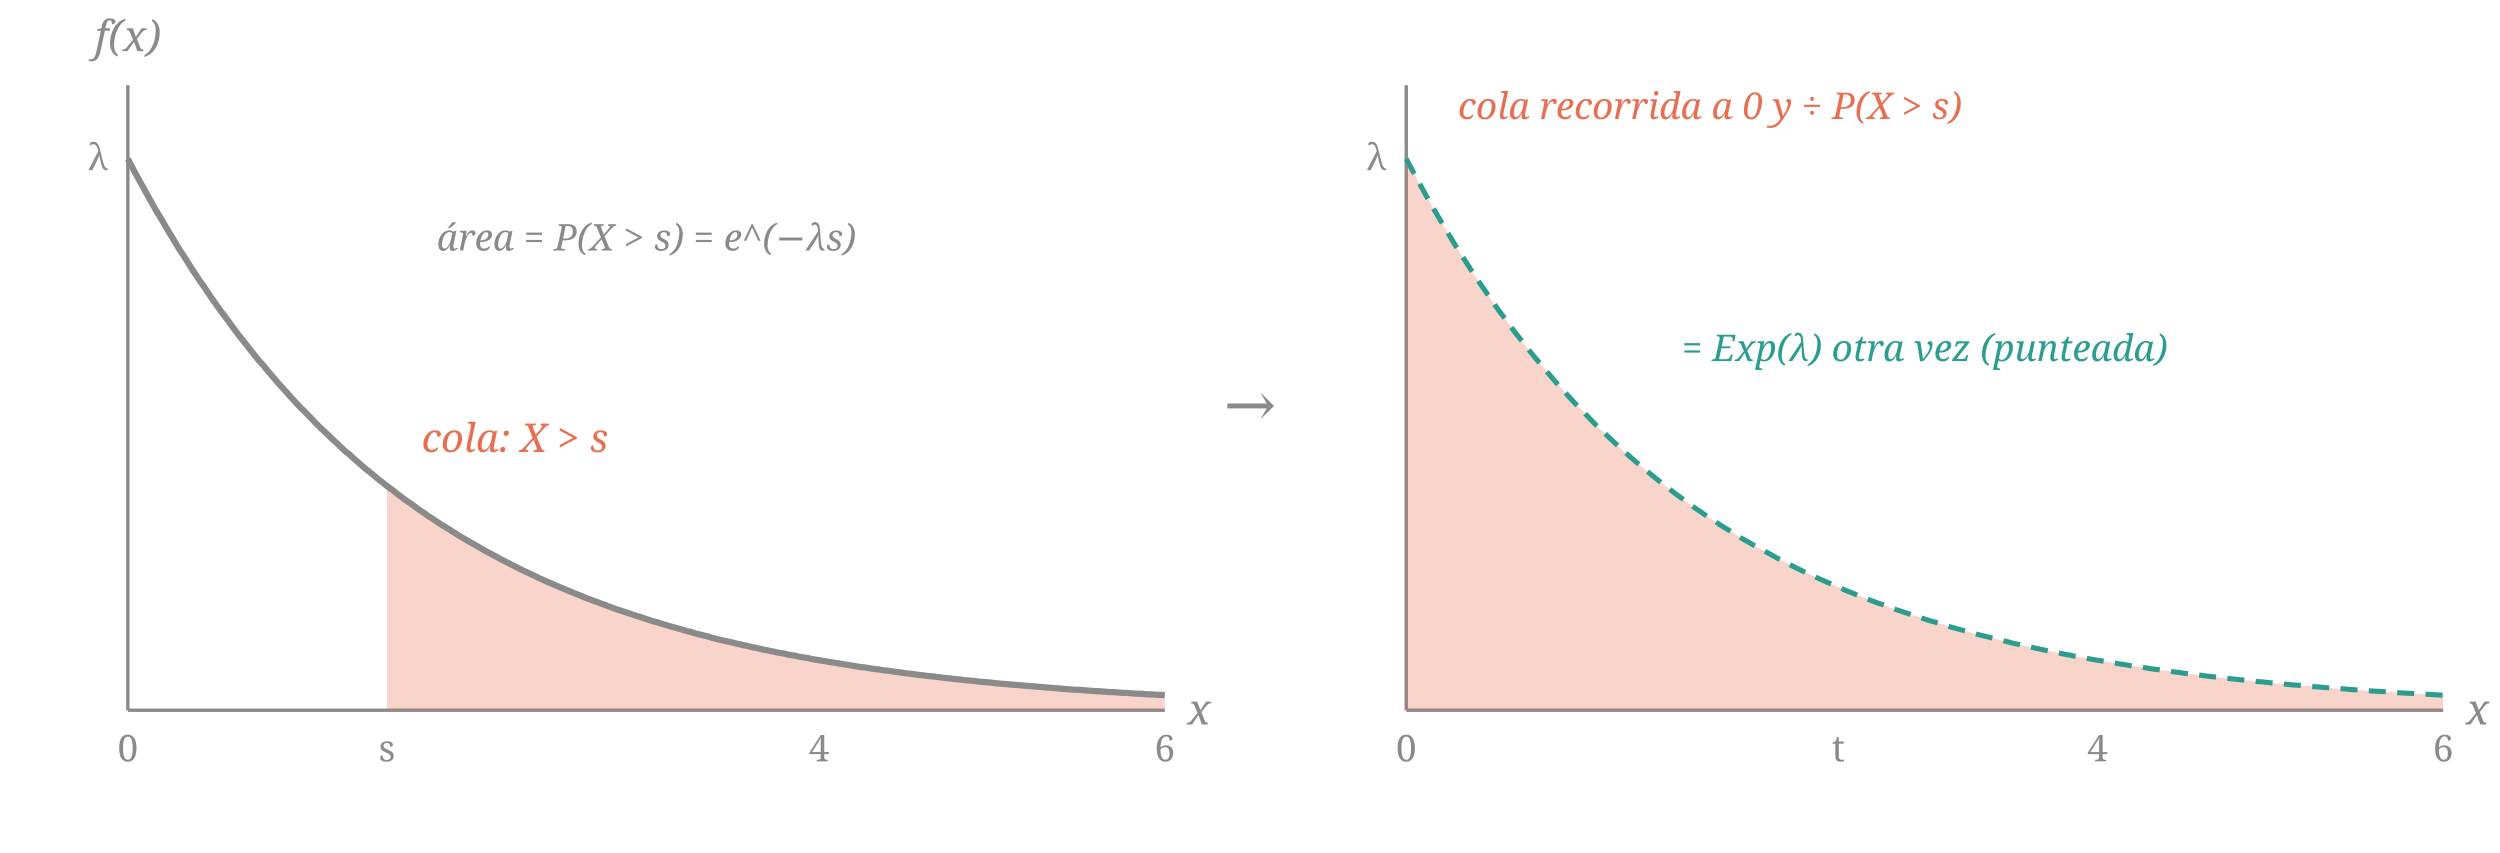
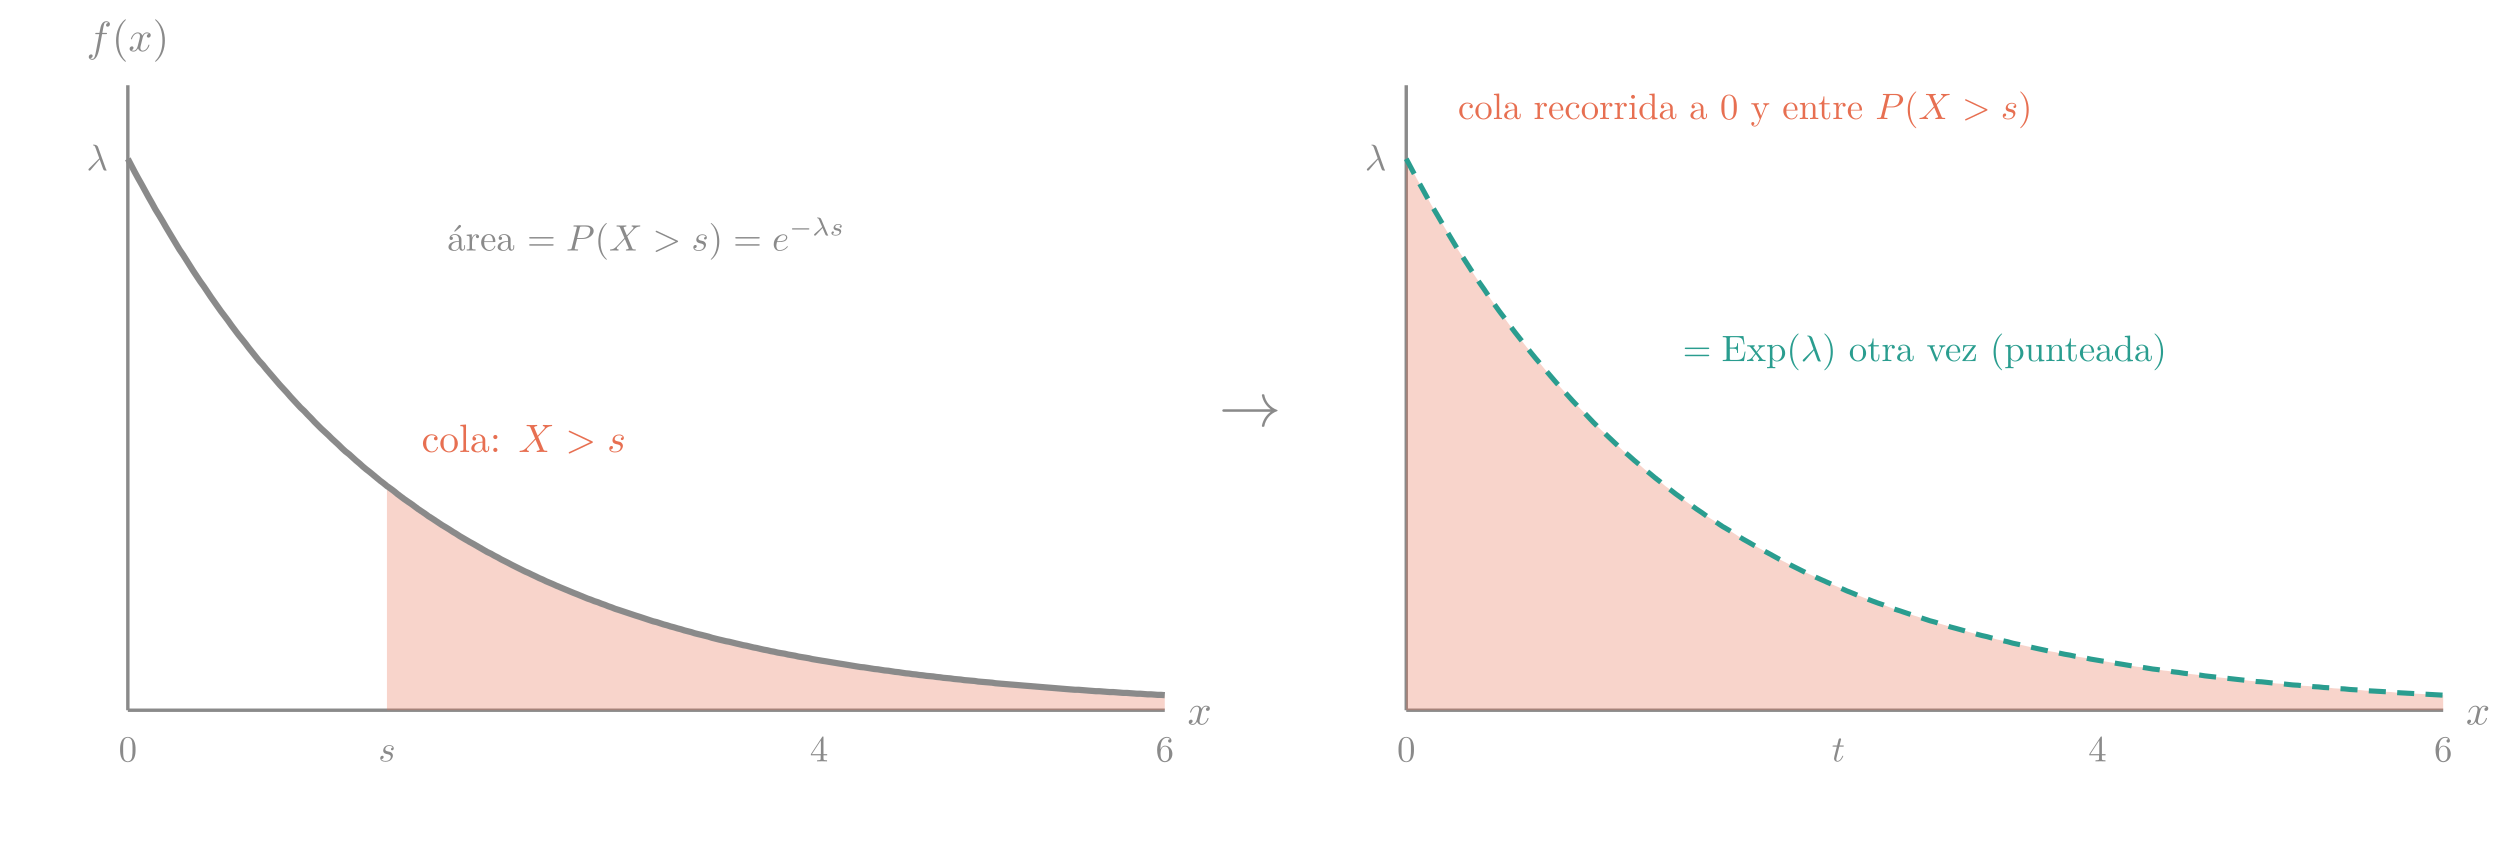
<svg xmlns="http://www.w3.org/2000/svg" viewBox="0 0 880 300" width="100%" style="max-width:880px;font-family:serif">
  <g>
    <line x1="45.0" y1="250.0" x2="410.0" y2="250.0" style="stroke:#8a8a8a;stroke-width:1.2" />
    <line x1="45.0" y1="250.0" x2="45.0" y2="30.0" style="stroke:#8a8a8a;stroke-width:1.2" />
    <line x1="45.0" y1="250.0" x2="45.0" y2="250.0" style="stroke:#8a8a8a;stroke-width:1" />
-     <text x="45.0" y="268.0" text-anchor="middle" font-size="13" style="fill:#8a8a8a">0</text>
+     <g transform="translate(45.0,268.0) scale(1.300) translate(69.51,65.73)" style="fill:#8a8a8a">
+       <defs>
+         <path id="q0" d="M4.583-3.188C4.583-3.985 4.533-4.782 4.184-5.519C3.726-6.476 2.909-6.635 2.491-6.635C1.893-6.635 1.166-6.376 .757-5.45C.438-4.762 .389-3.985 .389-3.188C.389-2.441 .428-1.544 .837-.787C1.265 .02 1.993 .219 2.481 .219C3.019 .219 3.776 .01 4.214-.936C4.533-1.624 4.583-2.401 4.583-3.188ZM3.756-3.308C3.756-2.56 3.756-1.883 3.646-1.245C3.497-.299 2.929 0 2.481 0C2.092 0 1.504-.249 1.325-1.205C1.215-1.803 1.215-2.72 1.215-3.308C1.215-3.945 1.215-4.603 1.295-5.141C1.484-6.326 2.232-6.416 2.481-6.416C2.809-6.416 3.467-6.237 3.656-5.25C3.756-4.692 3.756-3.935 3.756-3.308Z" />
+       </defs>
+       <use x="-72" y="-65.726" href="#q0" />
+     </g>
    <line x1="136.2" y1="250.0" x2="136.2" y2="250.0" style="stroke:#8a8a8a;stroke-width:1" />
-     <text x="136.2" y="268.0" text-anchor="middle" font-size="13" style="fill:#8a8a8a">s</text>
+     <g transform="translate(136.2,268.0) scale(1.300) translate(69.67,67.71)" style="fill:#8a8a8a">
+       <defs>
+         <path id="q1" d="M3.945-1.544C3.945-1.903 3.756-2.152 3.636-2.271C3.367-2.55 3.078-2.6 2.64-2.69C2.281-2.77 1.883-2.839 1.883-3.288C1.883-3.577 2.122-4.184 2.999-4.184C3.248-4.184 3.746-4.115 3.895-3.726C3.616-3.716 3.417-3.497 3.417-3.278C3.417-3.138 3.507-2.989 3.726-2.989S4.184-3.158 4.184-3.547C4.184-3.995 3.756-4.403 2.999-4.403C1.684-4.403 1.315-3.387 1.315-2.949C1.315-2.172 2.052-2.022 2.341-1.963C2.859-1.863 3.377-1.753 3.377-1.205C3.377-.946 3.148-.11 1.953-.11C1.813-.11 1.046-.11 .817-.638C1.196-.588 1.445-.887 1.445-1.166C1.445-1.395 1.285-1.514 1.076-1.514C.817-1.514 .518-1.305 .518-.857C.518-.289 1.086 .11 1.943 .11C3.557 .11 3.945-1.096 3.945-1.544Z" />
+       </defs>
+       <use x="-72" y="-67.711" href="#q1" />
+     </g>
    <line x1="288.3" y1="250.0" x2="288.3" y2="250.0" style="stroke:#8a8a8a;stroke-width:1" />
-     <text x="288.3" y="268.0" text-anchor="middle" font-size="13" style="fill:#8a8a8a">4</text>
+     <g transform="translate(288.3,268.0) scale(1.300) translate(69.51,65.73)" style="fill:#8a8a8a">
+       <defs>
+         <path id="q2" d="M4.692-1.644V-1.953H3.696V-6.486C3.696-6.685 3.696-6.745 3.537-6.745C3.447-6.745 3.417-6.745 3.337-6.625L.279-1.953V-1.644H2.929V-.777C2.929-.418 2.909-.309 2.172-.309H1.963V0C2.371-.03 2.889-.03 3.308-.03S4.254-.03 4.663 0V-.309H4.453C3.716-.309 3.696-.418 3.696-.777V-1.644H4.692ZM2.989-1.953H.558L2.989-5.669V-1.953Z" />
+       </defs>
+       <use x="-72" y="-65.726" href="#q2" />
+     </g>
    <line x1="410.0" y1="250.0" x2="410.0" y2="250.0" style="stroke:#8a8a8a;stroke-width:1" />
-     <text x="410.0" y="268.0" text-anchor="middle" font-size="13" style="fill:#8a8a8a">6</text>
-     <text x="38.0" y="59.9" text-anchor="end" font-size="13" style="fill:#8a8a8a">λ</text>
-     <text x="418.0" y="255.0" text-anchor="start" font-size="15" font-style="italic" style="fill:#8a8a8a">x</text>
-     <text x="45.0" y="18.0" text-anchor="middle" font-size="15" font-style="italic" style="fill:#8a8a8a">f(x)</text>
+     <g transform="translate(410.0,268.0) scale(1.300) translate(69.51,65.73)" style="fill:#8a8a8a">
+       <defs>
+         <path id="q3" d="M4.553-2.032C4.553-3.298 3.666-4.254 2.56-4.254C1.883-4.254 1.514-3.746 1.315-3.268V-3.507C1.315-6.027 2.55-6.386 3.059-6.386C3.298-6.386 3.716-6.326 3.935-5.988C3.786-5.988 3.387-5.988 3.387-5.539C3.387-5.23 3.626-5.081 3.846-5.081C4.005-5.081 4.304-5.171 4.304-5.559C4.304-6.157 3.866-6.635 3.039-6.635C1.763-6.635 .418-5.35 .418-3.148C.418-.488 1.574 .219 2.501 .219C3.606 .219 4.553-.717 4.553-2.032ZM3.656-2.042C3.656-1.564 3.656-1.066 3.487-.707C3.188-.11 2.73-.06 2.501-.06C1.873-.06 1.574-.658 1.514-.807C1.335-1.275 1.335-2.072 1.335-2.252C1.335-3.029 1.654-4.025 2.55-4.025C2.71-4.025 3.168-4.025 3.477-3.407C3.656-3.039 3.656-2.531 3.656-2.042Z" />
+       </defs>
+       <use x="-72" y="-65.726" href="#q3" />
+     </g>
+     <g transform="translate(38.0,59.9) scale(1.300) translate(66.19,65.08)" style="fill:#8a8a8a">
+       <defs>
+         <path id="q4" d="M5.46 .01C5.46-.02 5.44-.04 5.41-.08C5.31-.189 5.25-.339 5.181-.538L3.148-6.207C2.939-6.785 2.401-6.914 1.933-6.914C1.883-6.914 1.753-6.914 1.753-6.804C1.753-6.725 1.843-6.705 1.843-6.705C2.172-6.645 2.242-6.585 2.491-5.908L3.457-3.198L.707-.468C.588-.349 .528-.289 .528-.159C.528 .01 .667 .13 .827 .13S1.076 .02 1.156-.08L3.557-2.909C3.965-1.863 4.443-.339 4.603-.11C4.762 .11 4.862 .11 5.131 .11H5.35C5.45 .1 5.46 .04 5.46 .01Z" />
+       </defs>
+       <use x="-72" y="-65.082" href="#q4" />
+     </g>
+     <g transform="translate(418.0,255.0) scale(1.500) translate(72.00,67.71)" style="fill:#8a8a8a">
+       <defs>
+         <path id="q5" d="M4.941-1.425C4.941-1.524 4.852-1.524 4.822-1.524C4.732-1.524 4.712-1.484 4.692-1.415C4.364-.349 3.686-.11 3.367-.11C2.979-.11 2.819-.428 2.819-.767C2.819-.986 2.879-1.205 2.989-1.644L3.328-3.009C3.387-3.268 3.616-4.184 4.314-4.184C4.364-4.184 4.603-4.184 4.812-4.055C4.533-4.005 4.334-3.756 4.334-3.517C4.334-3.357 4.443-3.168 4.712-3.168C4.932-3.168 5.25-3.347 5.25-3.746C5.25-4.264 4.663-4.403 4.324-4.403C3.746-4.403 3.397-3.875 3.278-3.646C3.029-4.304 2.491-4.403 2.202-4.403C1.166-4.403 .598-3.118 .598-2.869C.598-2.77 .717-2.77 .717-2.77C.797-2.77 .827-2.79 .847-2.879C1.186-3.935 1.843-4.184 2.182-4.184C2.371-4.184 2.72-4.095 2.72-3.517C2.72-3.208 2.55-2.54 2.182-1.146C2.022-.528 1.674-.11 1.235-.11C1.176-.11 .946-.11 .737-.239C.986-.289 1.205-.498 1.205-.777C1.205-1.046 .986-1.126 .837-1.126C.538-1.126 .289-.867 .289-.548C.289-.09 .787 .11 1.225 .11C1.883 .11 2.242-.588 2.271-.648C2.391-.279 2.75 .11 3.347 .11C4.374 .11 4.941-1.176 4.941-1.425Z" />
+       </defs>
+       <use x="-72" y="-67.711" href="#q5" />
+     </g>
+     <g transform="translate(45.0,18.0) scale(1.500) translate(62.30,64.53)" style="fill:#8a8a8a">
+       <defs>
+         <path id="q6" d="M3.298 2.391C3.298 2.361 3.298 2.341 3.128 2.172C1.883 .917 1.564-.966 1.564-2.491C1.564-4.224 1.943-5.958 3.168-7.203C3.298-7.323 3.298-7.342 3.298-7.372C3.298-7.442 3.258-7.472 3.198-7.472C3.098-7.472 2.202-6.795 1.614-5.529C1.106-4.433 .986-3.328 .986-2.491C.986-1.714 1.096-.508 1.644 .618C2.242 1.843 3.098 2.491 3.198 2.491C3.258 2.491 3.298 2.461 3.298 2.391Z" />
+         <path id="q7" d="M2.879-2.491C2.879-3.268 2.77-4.473 2.222-5.599C1.624-6.824 .767-7.472 .667-7.472C.608-7.472 .568-7.432 .568-7.372C.568-7.342 .568-7.323 .757-7.143C1.733-6.157 2.301-4.573 2.301-2.491C2.301-.787 1.933 .966 .697 2.222C.568 2.341 .568 2.361 .568 2.391C.568 2.451 .608 2.491 .667 2.491C.767 2.491 1.664 1.813 2.252 .548C2.76-.548 2.879-1.654 2.879-2.491Z" />
+         <path id="q8" d="M5.499-6.336C5.499-6.795 5.041-7.024 4.633-7.024C4.294-7.024 3.666-6.844 3.367-5.858C3.308-5.649 3.278-5.549 3.039-4.294H2.351C2.162-4.294 2.052-4.294 2.052-4.105C2.052-3.985 2.142-3.985 2.331-3.985H2.989L2.242-.05C2.062 .917 1.893 1.823 1.375 1.823C1.335 1.823 1.086 1.823 .897 1.644C1.355 1.614 1.445 1.255 1.445 1.106C1.445 .877 1.265 .757 1.076 .757C.817 .757 .528 .976 .528 1.355C.528 1.803 .966 2.042 1.375 2.042C1.923 2.042 2.321 1.455 2.501 1.076C2.819 .448 3.049-.757 3.059-.827L3.656-3.985H4.513C4.712-3.985 4.812-3.985 4.812-4.184C4.812-4.294 4.712-4.294 4.543-4.294H3.716C3.826-4.872 3.816-4.852 3.925-5.43C3.965-5.639 4.105-6.346 4.164-6.466C4.254-6.655 4.423-6.804 4.633-6.804C4.672-6.804 4.932-6.804 5.121-6.625C4.682-6.585 4.583-6.237 4.583-6.087C4.583-5.858 4.762-5.738 4.951-5.738C5.21-5.738 5.499-5.958 5.499-6.336Z" />
+       </defs>
+       <use x="-72" y="-64.528" href="#q8" />
+       <use x="-66.05" y="-64.528" href="#q6" />
+       <use x="-62.176" y="-64.528" href="#q5" />
+       <use x="-56.482" y="-64.528" href="#q7" />
+     </g>
    <polygon points="136.2,171.1 137.6,172.1 139.0,173.2 140.4,174.2 141.7,175.2 143.1,176.2 144.5,177.2 145.8,178.2 147.2,179.2 148.6,180.1 149.9,181.0 151.3,182.0 152.7,182.9 154.0,183.8 155.4,184.7 156.8,185.5 158.2,186.4 159.5,187.3 160.9,188.1 162.3,188.9 163.6,189.8 165.0,190.6 166.4,191.4 167.7,192.1 169.1,192.9 170.5,193.7 171.8,194.4 173.2,195.2 174.6,195.9 175.9,196.6 177.3,197.4 178.7,198.1 180.0,198.8 181.4,199.4 182.8,200.1 184.2,200.8 185.5,201.5 186.9,202.1 188.3,202.7 189.6,203.4 191.0,204.0 192.4,204.6 193.7,205.2 195.1,205.8 196.5,206.4 197.8,207.0 199.2,207.6 200.6,208.2 201.9,208.7 203.3,209.3 204.7,209.8 206.1,210.4 207.4,210.9 208.8,211.4 210.2,211.9 211.5,212.4 212.9,212.9 214.3,213.4 215.6,213.9 217.0,214.4 218.4,214.9 219.7,215.4 221.1,215.8 222.5,216.3 223.8,216.7 225.2,217.2 226.6,217.6 228.0,218.1 229.3,218.5 230.7,218.9 232.1,219.3 233.4,219.7 234.8,220.1 236.2,220.5 237.5,220.9 238.9,221.3 240.3,221.7 241.6,222.1 243.0,222.5 244.4,222.8 245.7,223.2 247.1,223.6 248.5,223.9 249.9,224.3 251.2,224.6 252.6,224.9 254.0,225.3 255.3,225.6 256.7,225.9 258.1,226.3 259.4,226.6 260.8,226.9 262.2,227.2 263.5,227.5 264.9,227.8 266.3,228.1 267.6,228.4 269.0,228.7 270.4,229.0 271.8,229.3 273.1,229.5 274.5,229.8 275.9,230.1 277.2,230.4 278.6,230.6 280.0,230.9 281.3,231.1 282.7,231.4 284.1,231.6 285.4,231.9 286.8,232.1 288.2,232.4 289.5,232.6 290.9,232.8 292.3,233.1 293.7,233.3 295.0,233.5 296.4,233.7 297.8,234.0 299.1,234.2 300.5,234.4 301.9,234.6 303.2,234.8 304.6,235.0 306.0,235.2 307.3,235.4 308.7,235.6 310.1,235.8 311.4,236.0 312.8,236.2 314.2,236.4 315.6,236.5 316.9,236.7 318.3,236.9 319.7,237.1 321.0,237.2 322.4,237.4 323.8,237.6 325.1,237.8 326.5,237.9 327.9,238.1 329.2,238.2 330.6,238.4 332.0,238.6 333.4,238.7 334.7,238.9 336.1,239.0 337.5,239.2 338.8,239.3 340.2,239.4 341.6,239.6 342.9,239.7 344.3,239.9 345.7,240.0 347.0,240.1 348.4,240.3 349.8,240.4 351.1,240.5 352.5,240.6 353.9,240.8 355.2,240.9 356.6,241.0 358.0,241.1 359.4,241.3 360.7,241.4 362.1,241.5 363.5,241.6 364.8,241.7 366.2,241.8 367.6,241.9 368.9,242.0 370.3,242.2 371.7,242.3 373.0,242.4 374.4,242.5 375.8,242.6 377.2,242.7 378.5,242.8 379.9,242.9 381.3,243.0 382.6,243.1 384.0,243.1 385.4,243.2 386.7,243.3 388.1,243.4 389.5,243.5 390.8,243.6 392.2,243.7 393.6,243.8 394.9,243.8 396.3,243.9 397.7,244.0 399.1,244.1 400.4,244.2 401.8,244.2 403.2,244.3 404.5,244.4 405.9,244.5 407.3,244.6 408.6,244.6 410.0,244.7 410.0,250.0 136.2,250.0" style="fill:#e76f51;fill-opacity:0.3;stroke:none" />
    <path d="M45.0,55.9 L46.2,58.2 L47.4,60.5 L48.6,62.7 L49.9,65.0 L51.1,67.2 L52.3,69.4 L53.5,71.5 L54.7,73.7 L56.0,75.8 L57.2,77.8 L58.4,79.9 L59.6,81.9 L60.8,83.9 L62.0,85.9 L63.2,87.9 L64.5,89.8 L65.7,91.7 L66.9,93.6 L68.1,95.5 L69.3,97.3 L70.5,99.1 L71.8,100.9 L73.0,102.7 L74.2,104.5 L75.4,106.2 L76.6,107.9 L77.8,109.6 L79.1,111.3 L80.3,112.9 L81.5,114.6 L82.7,116.2 L83.9,117.8 L85.2,119.4 L86.4,120.9 L87.6,122.5 L88.8,124.0 L90.0,125.5 L91.2,127.0 L92.5,128.4 L93.7,129.9 L94.9,131.3 L96.1,132.7 L97.3,134.1 L98.5,135.5 L99.8,136.9 L101.0,138.2 L102.2,139.6 L103.4,140.9 L104.6,142.2 L105.8,143.5 L107.1,144.7 L108.3,146.0 L109.5,147.2 L110.7,148.5 L111.9,149.7 L113.1,150.9 L114.3,152.0 L115.6,153.2 L116.8,154.4 L118.0,155.5 L119.2,156.6 L120.4,157.8 L121.6,158.9 L122.9,159.9 L124.1,161.0 L125.3,162.1 L126.5,163.1 L127.7,164.2 L128.9,165.2 L130.2,166.2 L131.4,167.2 L132.6,168.2 L133.8,169.2 L135.0,170.1 L136.2,171.1 L137.5,172.0 L138.7,172.9 L139.9,173.9 L141.1,174.8 L142.3,175.7 L143.6,176.6 L144.8,177.4 L146.0,178.3 L147.2,179.2 L148.4,180.0 L149.6,180.8 L150.8,181.7 L152.1,182.5 L153.3,183.3 L154.5,184.1 L155.7,184.9 L156.9,185.6 L158.2,186.4 L159.4,187.2 L160.6,187.9 L161.8,188.7 L163.0,189.4 L164.2,190.1 L165.4,190.8 L166.7,191.5 L167.9,192.2 L169.1,192.9 L170.3,193.6 L171.5,194.3 L172.8,194.9 L174.0,195.6 L175.2,196.2 L176.4,196.9 L177.6,197.5 L178.8,198.1 L180.1,198.8 L181.3,199.4 L182.5,200.0 L183.7,200.6 L184.9,201.2 L186.1,201.7 L187.3,202.3 L188.6,202.9 L189.8,203.5 L191.0,204.0 L192.2,204.6 L193.4,205.1 L194.6,205.6 L195.9,206.2 L197.1,206.7 L198.3,207.2 L199.5,207.7 L200.7,208.2 L201.9,208.7 L203.2,209.2 L204.4,209.7 L205.6,210.2 L206.8,210.7 L208.0,211.1 L209.2,211.6 L210.5,212.0 L211.7,212.5 L212.9,212.9 L214.1,213.4 L215.3,213.8 L216.5,214.3 L217.8,214.7 L219.0,215.1 L220.2,215.5 L221.4,215.9 L222.6,216.3 L223.8,216.7 L225.1,217.1 L226.3,217.5 L227.5,217.9 L228.7,218.3 L229.9,218.7 L231.2,219.0 L232.4,219.4 L233.6,219.8 L234.8,220.1 L236.0,220.5 L237.2,220.8 L238.5,221.2 L239.7,221.5 L240.9,221.9 L242.1,222.2 L243.3,222.5 L244.5,222.9 L245.7,223.2 L247.0,223.5 L248.2,223.8 L249.4,224.1 L250.6,224.5 L251.8,224.8 L253.0,225.1 L254.3,225.4 L255.5,225.7 L256.7,225.9 L257.9,226.2 L259.1,226.5 L260.4,226.8 L261.6,227.1 L262.8,227.3 L264.0,227.6 L265.2,227.9 L266.4,228.1 L267.6,228.4 L268.9,228.7 L270.1,228.9 L271.3,229.2 L272.5,229.4 L273.7,229.7 L274.9,229.9 L276.2,230.1 L277.4,230.4 L278.6,230.6 L279.8,230.8 L281.0,231.1 L282.2,231.3 L283.5,231.5 L284.7,231.7 L285.9,232.0 L287.1,232.2 L288.3,232.4 L289.5,232.6 L290.8,232.8 L292.0,233.0 L293.2,233.2 L294.4,233.4 L295.6,233.6 L296.9,233.8 L298.1,234.0 L299.3,234.2 L300.5,234.4 L301.7,234.6 L302.9,234.8 L304.1,234.9 L305.4,235.1 L306.6,235.3 L307.8,235.5 L309.0,235.6 L310.2,235.8 L311.4,236.0 L312.7,236.1 L313.9,236.3 L315.1,236.5 L316.3,236.6 L317.5,236.8 L318.8,237.0 L320.0,237.1 L321.2,237.3 L322.4,237.4 L323.6,237.6 L324.8,237.7 L326.1,237.9 L327.3,238.0 L328.5,238.1 L329.7,238.3 L330.9,238.4 L332.1,238.6 L333.4,238.7 L334.6,238.8 L335.8,239.0 L337.0,239.1 L338.2,239.2 L339.4,239.4 L340.7,239.5 L341.9,239.6 L343.1,239.7 L344.3,239.9 L345.5,240.0 L346.7,240.1 L348.0,240.2 L349.2,240.3 L350.4,240.5 L351.6,240.6 L352.8,240.7 L354.0,240.8 L355.2,240.9 L356.5,241.0 L357.7,241.1 L358.9,241.2 L360.1,241.3 L361.3,241.4 L362.6,241.5 L363.8,241.6 L365.0,241.7 L366.2,241.8 L367.4,241.9 L368.6,242.0 L369.9,242.1 L371.1,242.2 L372.3,242.3 L373.5,242.4 L374.7,242.5 L375.9,242.6 L377.2,242.7 L378.4,242.8 L379.6,242.8 L380.8,242.9 L382.0,243.0 L383.2,243.1 L384.5,243.2 L385.7,243.3 L386.9,243.3 L388.1,243.4 L389.3,243.5 L390.5,243.6 L391.8,243.6 L393.0,243.7 L394.2,243.8 L395.4,243.9 L396.6,243.9 L397.8,244.0 L399.1,244.1 L400.3,244.2 L401.5,244.2 L402.7,244.3 L403.9,244.4 L405.1,244.4 L406.4,244.5 L407.6,244.6 L408.8,244.6 L410.0,244.7" style="fill:none;stroke:#8a8a8a;stroke-width:2.2" />
-     <text x="148.4" y="159.1" text-anchor="start" font-size="14" font-style="italic" style="fill:#e76f51">cola: X &gt; s</text>
-     <text x="227.5" y="88.2" text-anchor="middle" font-size="13" font-style="italic" style="fill:#8a8a8a">área = P(X &gt; s) = e^(−λs)</text>
+     <g transform="translate(148.4,159.1) scale(1.400) translate(72.00,65.14)" style="fill:#e76f51">
+       <defs>
+         <path id="q9" d="M6.914-2.491C6.914-2.61 6.834-2.66 6.725-2.71L1.205-5.31C1.076-5.38 1.056-5.38 1.026-5.38C.917-5.38 .827-5.29 .827-5.181C.827-5.091 .877-5.031 1.016-4.961L6.247-2.491L1.016-.02C.877 .05 .827 .11 .827 .199C.827 .309 .917 .399 1.026 .399C1.056 .399 1.076 .399 1.205 .329L6.725-2.271C6.834-2.321 6.914-2.371 6.914-2.491Z" />
+         <path id="q10" d="M7.273-.189C7.273-.309 7.173-.309 7.093-.309C6.426-.319 6.406-.349 6.237-.747L4.951-3.826C5.629-4.523 6.675-5.709 6.994-5.988C7.283-6.227 7.661-6.466 8.259-6.496C8.389-6.506 8.478-6.506 8.478-6.695C8.478-6.695 8.478-6.804 8.349-6.804C8.05-6.804 7.721-6.775 7.412-6.775C7.044-6.775 6.665-6.804 6.306-6.804C6.247-6.804 6.117-6.804 6.117-6.605C6.117-6.535 6.167-6.506 6.237-6.496C6.326-6.486 6.635-6.466 6.635-6.187C6.635-6.047 6.526-5.918 6.446-5.828L4.832-4.095L3.995-6.077L3.945-6.207C3.945-6.267 4.115-6.456 4.533-6.496C4.633-6.506 4.732-6.516 4.732-6.685C4.732-6.804 4.613-6.804 4.583-6.804C4.174-6.804 3.746-6.775 3.328-6.775C3.078-6.775 2.461-6.804 2.212-6.804C2.152-6.804 2.032-6.804 2.032-6.605C2.032-6.496 2.132-6.496 2.262-6.496C2.859-6.496 2.919-6.396 3.009-6.177L4.184-3.397L2.082-1.136C2.022-1.086 2.012-1.076 1.953-1.026C1.465-.498 .996-.339 .488-.309C.359-.299 .269-.299 .269-.11C.269-.11 .269 0 .399 0C.697 0 1.026-.03 1.335-.03C1.704-.03 2.092 0 2.451 0C2.511 0 2.63 0 2.63-.199C2.63-.299 2.511-.309 2.511-.309C2.421-.319 2.112-.339 2.112-.618C2.112-.777 2.262-.936 2.381-1.066L3.397-2.142L4.294-3.118L5.3-.737L5.35-.598C5.35-.518 5.161-.349 4.772-.309C4.663-.299 4.573-.289 4.573-.12C4.573 0 4.682 0 4.722 0L5.978-.03C6.227-.03 6.834 0 7.083 0C7.153 0 7.273 0 7.273-.189Z" />
+         <path id="q11" d="M1.913-3.766C1.913-4.055 1.674-4.294 1.385-4.294S.857-4.055 .857-3.766S1.096-3.238 1.385-3.238S1.913-3.477 1.913-3.766ZM1.913-.528C1.913-.817 1.674-1.056 1.385-1.056S.857-.817 .857-.528S1.096 0 1.385 0S1.913-.239 1.913-.528Z" />
+         <path id="q12" d="M4.812-.887V-1.445H4.563V-.887C4.563-.309 4.314-.249 4.204-.249C3.875-.249 3.836-.697 3.836-.747V-2.74C3.836-3.158 3.836-3.547 3.477-3.915C3.088-4.304 2.59-4.463 2.112-4.463C1.295-4.463 .608-3.995 .608-3.337C.608-3.039 .807-2.869 1.066-2.869C1.345-2.869 1.524-3.068 1.524-3.328C1.524-3.447 1.474-3.776 1.016-3.786C1.285-4.134 1.773-4.244 2.092-4.244C2.58-4.244 3.148-3.856 3.148-2.969V-2.6C2.64-2.57 1.943-2.54 1.315-2.242C.568-1.903 .319-1.385 .319-.946C.319-.139 1.285 .11 1.913 .11C2.57 .11 3.029-.289 3.218-.757C3.258-.359 3.527 .06 3.995 .06C4.204 .06 4.812-.08 4.812-.887ZM3.148-1.395C3.148-.448 2.431-.11 1.983-.11C1.494-.11 1.086-.458 1.086-.956C1.086-1.504 1.504-2.331 3.148-2.391V-1.395Z" />
+         <path id="q13" d="M4.134-1.186C4.134-1.285 4.035-1.285 4.005-1.285C3.915-1.285 3.895-1.245 3.875-1.186C3.587-.259 2.939-.139 2.57-.139C2.042-.139 1.166-.568 1.166-2.172C1.166-3.796 1.983-4.214 2.511-4.214C2.6-4.214 3.228-4.204 3.577-3.846C3.168-3.816 3.108-3.517 3.108-3.387C3.108-3.128 3.288-2.929 3.567-2.929C3.826-2.929 4.025-3.098 4.025-3.397C4.025-4.075 3.268-4.463 2.501-4.463C1.255-4.463 .339-3.387 .339-2.152C.339-.877 1.325 .11 2.481 .11C3.816 .11 4.134-1.086 4.134-1.186Z" />
+         <path id="q14" d="M2.54 0V-.309C1.873-.309 1.763-.309 1.763-.757V-6.914L.329-6.804V-6.496C1.026-6.496 1.106-6.426 1.106-5.938V-.757C1.106-.309 .996-.309 .329-.309V0L1.435-.03L2.54 0Z" />
+         <path id="q15" d="M4.692-2.132C4.692-3.407 3.696-4.463 2.491-4.463C1.245-4.463 .279-3.377 .279-2.132C.279-.847 1.315 .11 2.481 .11C3.686 .11 4.692-.867 4.692-2.132ZM3.866-2.212C3.866-1.853 3.866-1.315 3.646-.877C3.427-.428 2.989-.139 2.491-.139C2.062-.139 1.624-.349 1.355-.807C1.106-1.245 1.106-1.853 1.106-2.212C1.106-2.6 1.106-3.138 1.345-3.577C1.614-4.035 2.082-4.244 2.481-4.244C2.919-4.244 3.347-4.025 3.606-3.597S3.866-2.59 3.866-2.212Z" />
+       </defs>
+       <use x="-72" y="-65.137" href="#q13" />
+       <use x="-67.572" y="-65.137" href="#q15" />
+       <use x="-62.591" y="-65.137" href="#q14" />
+       <use x="-59.823" y="-65.137" href="#q12" />
+       <use x="-54.842" y="-65.137" href="#q11" />
+       <use x="-47.647" y="-65.137" href="#q10" />
+       <use x="-35.844" y="-65.137" href="#q9" />
+       <use x="-25.328" y="-65.137" href="#q1" />
+     </g>
+     <g transform="translate(227.5,88.2) scale(1.300) translate(18.11,63.04)" style="fill:#8a8a8a">
+       <defs>
+         <path id="q16" d="M4.352-.014C4.352-.049 4.331-.07 4.317-.084C4.233-.16 4.163-.321 4.135-.384L2.434-4.4C2.385-4.526 2.246-4.84 1.506-4.84C1.423-4.84 1.325-4.84 1.325-4.742C1.325-4.659 1.395-4.652 1.43-4.645C1.576-4.624 1.709-4.603 1.883-4.205L2.713-2.253L.656-.398C.572-.328 .516-.272 .516-.153C.516 .014 .656 .084 .753 .084C.886 .084 .969-.007 .99-.028L2.817-1.995C3.166-1.2 3.564-.188 3.64-.098C3.773 .07 3.898 .07 4.01 .07H4.149C4.282 .07 4.352 .07 4.352-.014Z" />
+         <path id="q17" d="M3.138-1.081C3.138-1.723 2.434-1.848 2.176-1.897C2.113-1.911 1.939-1.939 1.897-1.953C1.639-2.001 1.513-2.148 1.513-2.301C1.513-2.462 1.639-2.65 1.792-2.748C1.981-2.866 2.225-2.88 2.343-2.88C2.49-2.88 2.852-2.859 3.006-2.622C2.824-2.58 2.713-2.434 2.713-2.294C2.713-2.134 2.852-2.071 2.943-2.071C3.013-2.071 3.278-2.113 3.278-2.469C3.278-2.922 2.776-3.075 2.35-3.075C1.262-3.075 1.067-2.273 1.067-2.057C1.067-1.799 1.213-1.632 1.311-1.548C1.492-1.409 1.618-1.381 2.099-1.297C2.246-1.269 2.692-1.186 2.692-.837C2.692-.718 2.615-.453 2.322-.279C2.05-.126 1.709-.126 1.625-.126C1.346-.126 .948-.188 .788-.418C1.018-.446 1.172-.621 1.172-.816C1.172-.99 1.046-1.074 .9-1.074C.697-1.074 .495-.914 .495-.607C.495-.188 .941 .07 1.618 .07C2.901 .07 3.138-.809 3.138-1.081Z" />
+         <path id="q18" d="M5.467-1.743C5.467-1.918 5.307-1.918 5.209-1.918H1.011C.914-1.918 .753-1.918 .753-1.743C.753-1.576 .921-1.576 1.011-1.576H5.209C5.3-1.576 5.467-1.576 5.467-1.743Z" />
+         <path id="q19" d="M7.183-3.457C7.183-3.656 6.994-3.656 6.854-3.656H.887C.747-3.656 .558-3.656 .558-3.457S.747-3.258 .897-3.258H6.844C6.994-3.258 7.183-3.258 7.183-3.457ZM7.183-1.524C7.183-1.724 6.994-1.724 6.844-1.724H.897C.747-1.724 .558-1.724 .558-1.524S.747-1.325 .887-1.325H6.854C6.994-1.325 7.183-1.325 7.183-1.524Z" />
+         <path id="q20" d="M7.512-5.3C7.512-6.067 6.854-6.804 5.549-6.804H2.321C2.132-6.804 2.022-6.804 2.022-6.615C2.022-6.496 2.112-6.496 2.311-6.496C2.441-6.496 2.62-6.486 2.74-6.476C2.899-6.456 2.959-6.426 2.959-6.316C2.959-6.276 2.949-6.247 2.919-6.127L1.584-.777C1.484-.389 1.465-.309 .677-.309C.508-.309 .399-.309 .399-.12C.399 0 .518 0 .548 0L1.813-.03L2.451-.02C2.67-.02 2.889 0 3.098 0C3.168 0 3.298 0 3.298-.199C3.298-.309 3.208-.309 3.019-.309C2.65-.309 2.371-.309 2.371-.488C2.371-.548 2.391-.598 2.401-.658L3.019-3.148H4.712C6.127-3.148 7.512-4.184 7.512-5.3ZM6.585-5.539C6.585-5.151 6.386-4.294 5.998-3.935C5.499-3.487 4.902-3.407 4.463-3.407H3.059L3.736-6.117C3.826-6.466 3.846-6.496 4.274-6.496H5.23C6.057-6.496 6.585-6.227 6.585-5.539Z" />
+         <path id="q21" d="M4.284-1.066C4.284-1.126 4.224-1.196 4.164-1.196C4.115-1.196 4.095-1.176 4.035-1.096C3.248-.11 2.162-.11 2.042-.11C1.265-.11 1.176-.946 1.176-1.265C1.176-1.385 1.186-1.694 1.335-2.301H1.863C2.152-2.301 2.889-2.321 3.387-2.531C4.085-2.829 4.134-3.417 4.134-3.557C4.134-3.995 3.756-4.403 3.068-4.403C1.963-4.403 .458-3.437 .458-1.694C.458-.677 1.046 .11 2.022 .11C3.447 .11 4.284-.946 4.284-1.066ZM3.806-3.557C3.806-2.521 2.212-2.521 1.803-2.521H1.395C1.783-4.035 2.809-4.184 3.068-4.184C3.537-4.184 3.806-3.895 3.806-3.557Z" />
+         <path id="q22" d="M4.134-1.186C4.134-1.285 4.055-1.305 4.005-1.305C3.915-1.305 3.895-1.245 3.875-1.166C3.527-.139 2.63-.139 2.531-.139C2.032-.139 1.634-.438 1.405-.807C1.106-1.285 1.106-1.943 1.106-2.301H3.885C4.105-2.301 4.134-2.301 4.134-2.511C4.134-3.497 3.597-4.463 2.351-4.463C1.196-4.463 .279-3.437 .279-2.192C.279-.857 1.325 .11 2.471 .11C3.686 .11 4.134-.996 4.134-1.186ZM3.477-2.511H1.116C1.176-3.995 2.012-4.244 2.351-4.244C3.377-4.244 3.477-2.899 3.477-2.511Z" />
+         <path id="q23" d="M3.626-3.796C3.626-4.115 3.318-4.403 2.889-4.403C2.162-4.403 1.803-3.736 1.664-3.308V-4.403L.279-4.294V-3.985C.976-3.985 1.056-3.915 1.056-3.427V-.757C1.056-.309 .946-.309 .279-.309V0L1.415-.03C1.813-.03 2.281-.03 2.68 0V-.309H2.471C1.733-.309 1.714-.418 1.714-.777V-2.311C1.714-3.298 2.132-4.184 2.889-4.184C2.959-4.184 2.979-4.184 2.999-4.174C2.969-4.164 2.77-4.045 2.77-3.786C2.77-3.507 2.979-3.357 3.198-3.357C3.377-3.357 3.626-3.477 3.626-3.796Z" />
+         <path id="q24" d="M4.812-.887V-1.445H4.563V-.887C4.563-.309 4.314-.249 4.204-.249C3.875-.249 3.836-.697 3.836-.747V-2.74C3.836-3.158 3.836-3.547 3.477-3.915C3.088-4.304 2.59-4.463 2.112-4.463C1.295-4.463 .608-3.995 .608-3.337C.608-3.039 .807-2.869 1.066-2.869C1.345-2.869 1.524-3.068 1.524-3.328C1.524-3.447 1.474-3.776 1.016-3.786C1.285-4.134 1.773-4.244 2.092-4.244C2.58-4.244 3.148-3.856 3.148-2.969V-2.6C2.64-2.57 1.943-2.54 1.315-2.242C.568-1.903 .319-1.385 .319-.946C.319-.139 1.285 .11 1.913 .11C2.57 .11 3.029-.289 3.218-.757C3.258-.359 3.527 .06 3.995 .06C4.204 .06 4.812-.08 4.812-.887ZM3.148-1.395C3.148-.448 2.431-.11 1.983-.11C1.494-.11 1.086-.458 1.086-.956C1.086-1.504 1.504-2.331 3.148-2.391V-1.395ZM3.726-6.595C3.726-6.775 3.547-6.954 3.367-6.954C3.218-6.954 3.108-6.844 3.068-6.785L1.873-5.26L2.042-5.081L3.557-6.296C3.646-6.366 3.726-6.476 3.726-6.595Z" />
+       </defs>
+       <use x="-72" y="-63.044" href="#q24" />
+       <use x="-67.019" y="-63.044" href="#q23" />
+       <use x="-63.117" y="-63.044" href="#q22" />
+       <use x="-58.689" y="-63.044" href="#q12" />
+       <use x="-50.387" y="-63.044" href="#q19" />
+       <use x="-39.87" y="-63.044" href="#q20" />
+       <use x="-32.09" y="-63.044" href="#q6" />
+       <use x="-28.216" y="-63.044" href="#q10" />
+       <use x="-16.413" y="-63.044" href="#q9" />
+       <use x="-5.897" y="-63.044" href="#q1" />
+       <use x="-1.227" y="-63.044" href="#q7" />
+       <use x="5.415" y="-63.044" href="#q19" />
+       <use x="15.931" y="-63.044" href="#q21" />
+       <use x="20.57" y="-67.157" href="#q18" />
+       <use x="26.797" y="-67.157" href="#q16" />
+       <use x="31.522" y="-67.157" href="#q17" />
+     </g>
  </g>
  <g transform="translate(450,0)">
    <line x1="45.0" y1="250.0" x2="410.0" y2="250.0" style="stroke:#8a8a8a;stroke-width:1.2" />
    <line x1="45.0" y1="250.0" x2="45.0" y2="30.0" style="stroke:#8a8a8a;stroke-width:1.2" />
    <line x1="45.0" y1="250.0" x2="45.0" y2="250.0" style="stroke:#8a8a8a;stroke-width:1" />
-     <text x="45.0" y="268.0" text-anchor="middle" font-size="13" style="fill:#8a8a8a">0</text>
+     <g transform="translate(45.0,268.0) scale(1.300) translate(69.51,65.73)" style="fill:#8a8a8a">
+       <use x="-72" y="-65.726" href="#q0" />
+     </g>
    <line x1="197.1" y1="250.0" x2="197.1" y2="250.0" style="stroke:#8a8a8a;stroke-width:1" />
-     <text x="197.1" y="268.0" text-anchor="middle" font-size="13" style="fill:#8a8a8a">t</text>
+     <g transform="translate(197.1,268.0) scale(1.300) translate(70.20,65.87)" style="fill:#8a8a8a">
+       <defs>
+         <path id="q25" d="M3.128-1.425C3.128-1.524 3.049-1.524 3.009-1.524C2.919-1.524 2.909-1.494 2.859-1.385C2.431-.349 1.903-.11 1.564-.11C1.355-.11 1.255-.239 1.255-.568C1.255-.807 1.275-.877 1.315-1.046L2.052-3.985H2.989C3.188-3.985 3.288-3.985 3.288-4.184C3.288-4.294 3.188-4.294 3.009-4.294H2.132C2.491-5.709 2.54-5.908 2.54-5.968C2.54-6.137 2.421-6.237 2.252-6.237C2.222-6.237 1.943-6.227 1.853-5.878L1.465-4.294H.528C.329-4.294 .229-4.294 .229-4.105C.229-3.985 .309-3.985 .508-3.985H1.385C.667-1.156 .628-.986 .628-.807C.628-.269 1.006 .11 1.544 .11C2.56 .11 3.128-1.345 3.128-1.425Z" />
+       </defs>
+       <use x="-72" y="-65.872" href="#q25" />
+     </g>
    <line x1="288.3" y1="250.0" x2="288.3" y2="250.0" style="stroke:#8a8a8a;stroke-width:1" />
-     <text x="288.3" y="268.0" text-anchor="middle" font-size="13" style="fill:#8a8a8a">4</text>
+     <g transform="translate(288.3,268.0) scale(1.300) translate(69.51,65.73)" style="fill:#8a8a8a">
+       <use x="-72" y="-65.726" href="#q2" />
+     </g>
    <line x1="410.0" y1="250.0" x2="410.0" y2="250.0" style="stroke:#8a8a8a;stroke-width:1" />
-     <text x="410.0" y="268.0" text-anchor="middle" font-size="13" style="fill:#8a8a8a">6</text>
-     <text x="38.0" y="59.9" text-anchor="end" font-size="13" style="fill:#8a8a8a">λ</text>
-     <text x="418.0" y="255.0" text-anchor="start" font-size="15" font-style="italic" style="fill:#8a8a8a">x</text>
+     <g transform="translate(410.0,268.0) scale(1.300) translate(69.51,65.73)" style="fill:#8a8a8a">
+       <use x="-72" y="-65.726" href="#q3" />
+     </g>
+     <g transform="translate(38.0,59.9) scale(1.300) translate(66.19,65.08)" style="fill:#8a8a8a">
+       <use x="-72" y="-65.082" href="#q4" />
+     </g>
+     <g transform="translate(418.0,255.0) scale(1.500) translate(72.00,67.71)" style="fill:#8a8a8a">
+       <use x="-72" y="-67.711" href="#q5" />
+     </g>
    <polygon points="45.0,55.9 46.8,59.3 48.6,62.7 50.5,66.1 52.3,69.4 54.1,72.6 56.0,75.8 57.8,78.9 59.6,81.9 61.4,84.9 63.2,87.9 65.1,90.8 66.9,93.6 68.7,96.4 70.5,99.1 72.4,101.8 74.2,104.5 76.0,107.1 77.8,109.6 79.7,112.1 81.5,114.6 83.3,117.0 85.2,119.4 87.0,121.7 88.8,124.0 90.6,126.2 92.5,128.4 94.3,130.6 96.1,132.7 97.9,134.8 99.8,136.9 101.6,138.9 103.4,140.9 105.2,142.8 107.1,144.7 108.9,146.6 110.7,148.5 112.5,150.3 114.3,152.0 116.2,153.8 118.0,155.5 119.8,157.2 121.6,158.9 123.5,160.5 125.3,162.1 127.1,163.6 128.9,165.2 130.8,166.7 132.6,168.2 134.4,169.6 136.2,171.1 138.1,172.5 139.9,173.9 141.7,175.2 143.6,176.6 145.4,177.9 147.2,179.2 149.0,180.4 150.8,181.7 152.7,182.9 154.5,184.1 156.3,185.3 158.2,186.4 160.0,187.5 161.8,188.7 163.6,189.8 165.4,190.8 167.3,191.9 169.1,192.9 170.9,193.9 172.8,194.9 174.6,195.9 176.4,196.9 178.2,197.8 180.1,198.8 181.9,199.7 183.7,200.6 185.5,201.5 187.3,202.3 189.2,203.2 191.0,204.0 192.8,204.8 194.6,205.6 196.5,206.4 198.3,207.2 200.1,208.0 201.9,208.7 203.8,209.5 205.6,210.2 207.4,210.9 209.2,211.6 211.1,212.3 212.9,212.9 214.7,213.6 216.5,214.3 218.4,214.9 220.2,215.5 222.0,216.1 223.8,216.7 225.7,217.3 227.5,217.9 229.3,218.5 231.2,219.0 233.0,219.6 234.8,220.1 236.6,220.7 238.5,221.2 240.3,221.7 242.1,222.2 243.9,222.7 245.7,223.2 247.6,223.7 249.4,224.1 251.2,224.6 253.0,225.1 254.9,225.5 256.7,225.9 258.5,226.4 260.4,226.8 262.2,227.2 264.0,227.6 265.8,228.0 267.6,228.4 269.5,228.8 271.3,229.2 273.1,229.5 274.9,229.9 276.8,230.3 278.6,230.6 280.4,231.0 282.2,231.3 284.1,231.6 285.9,232.0 287.7,232.3 289.5,232.6 291.4,232.9 293.2,233.2 295.0,233.5 296.9,233.8 298.7,234.1 300.5,234.4 302.3,234.7 304.1,234.9 306.0,235.2 307.8,235.5 309.6,235.7 311.4,236.0 313.3,236.2 315.1,236.5 316.9,236.7 318.8,237.0 320.6,237.2 322.4,237.4 324.2,237.6 326.1,237.9 327.9,238.1 329.7,238.3 331.5,238.5 333.4,238.7 335.2,238.9 337.0,239.1 338.8,239.3 340.7,239.5 342.5,239.7 344.3,239.9 346.1,240.0 348.0,240.2 349.8,240.4 351.6,240.6 353.4,240.7 355.2,240.9 357.1,241.1 358.9,241.2 360.7,241.4 362.6,241.5 364.4,241.7 366.2,241.8 368.0,242.0 369.9,242.1 371.7,242.3 373.5,242.4 375.3,242.5 377.2,242.7 379.0,242.8 380.8,242.9 382.6,243.1 384.5,243.2 386.3,243.3 388.1,243.4 389.9,243.5 391.8,243.6 393.6,243.8 395.4,243.9 397.2,244.0 399.1,244.1 400.9,244.2 402.7,244.3 404.5,244.4 406.4,244.5 408.2,244.6 410.0,244.7 410.0,250.0 45.0,250.0" style="fill:#e76f51;fill-opacity:0.3;stroke:none" />
    <path d="M45.0,55.9 L46.8,59.3 L48.6,62.7 L50.5,66.1 L52.3,69.4 L54.1,72.6 L56.0,75.8 L57.8,78.9 L59.6,81.9 L61.4,84.9 L63.2,87.9 L65.1,90.8 L66.9,93.6 L68.7,96.4 L70.5,99.1 L72.4,101.8 L74.2,104.5 L76.0,107.1 L77.8,109.6 L79.7,112.1 L81.5,114.6 L83.3,117.0 L85.2,119.4 L87.0,121.7 L88.8,124.0 L90.6,126.2 L92.5,128.4 L94.3,130.6 L96.1,132.7 L97.9,134.8 L99.8,136.9 L101.6,138.9 L103.4,140.9 L105.2,142.8 L107.1,144.7 L108.9,146.6 L110.7,148.5 L112.5,150.3 L114.3,152.0 L116.2,153.8 L118.0,155.5 L119.8,157.2 L121.6,158.9 L123.5,160.5 L125.3,162.1 L127.1,163.6 L128.9,165.2 L130.8,166.7 L132.6,168.2 L134.4,169.6 L136.2,171.1 L138.1,172.5 L139.9,173.9 L141.7,175.2 L143.6,176.6 L145.4,177.9 L147.2,179.2 L149.0,180.4 L150.8,181.7 L152.7,182.9 L154.5,184.1 L156.3,185.3 L158.2,186.4 L160.0,187.5 L161.8,188.7 L163.6,189.8 L165.4,190.8 L167.3,191.9 L169.1,192.9 L170.9,193.9 L172.8,194.9 L174.6,195.9 L176.4,196.9 L178.2,197.8 L180.1,198.8 L181.9,199.7 L183.7,200.6 L185.5,201.5 L187.3,202.3 L189.2,203.2 L191.0,204.0 L192.8,204.8 L194.6,205.6 L196.5,206.4 L198.3,207.2 L200.1,208.0 L201.9,208.7 L203.8,209.5 L205.6,210.2 L207.4,210.9 L209.2,211.6 L211.1,212.3 L212.9,212.9 L214.7,213.6 L216.5,214.3 L218.4,214.9 L220.2,215.5 L222.0,216.1 L223.8,216.7 L225.7,217.3 L227.5,217.9 L229.3,218.5 L231.2,219.0 L233.0,219.6 L234.8,220.1 L236.6,220.7 L238.5,221.2 L240.3,221.7 L242.1,222.2 L243.9,222.7 L245.7,223.2 L247.6,223.7 L249.4,224.1 L251.2,224.6 L253.0,225.1 L254.9,225.5 L256.7,225.9 L258.5,226.4 L260.4,226.8 L262.2,227.2 L264.0,227.6 L265.8,228.0 L267.6,228.4 L269.5,228.8 L271.3,229.2 L273.1,229.5 L274.9,229.9 L276.8,230.3 L278.6,230.6 L280.4,231.0 L282.2,231.3 L284.1,231.6 L285.9,232.0 L287.7,232.3 L289.5,232.6 L291.4,232.9 L293.2,233.2 L295.0,233.5 L296.9,233.8 L298.7,234.1 L300.5,234.4 L302.3,234.7 L304.1,234.9 L306.0,235.2 L307.8,235.5 L309.6,235.7 L311.4,236.0 L313.3,236.2 L315.1,236.5 L316.9,236.7 L318.8,237.0 L320.6,237.2 L322.4,237.4 L324.2,237.6 L326.1,237.9 L327.9,238.1 L329.7,238.3 L331.5,238.5 L333.4,238.7 L335.2,238.9 L337.0,239.1 L338.8,239.3 L340.7,239.5 L342.5,239.7 L344.3,239.9 L346.1,240.0 L348.0,240.2 L349.8,240.4 L351.6,240.6 L353.4,240.7 L355.2,240.9 L357.1,241.1 L358.9,241.2 L360.7,241.4 L362.6,241.5 L364.4,241.7 L366.2,241.8 L368.0,242.0 L369.9,242.1 L371.7,242.3 L373.5,242.4 L375.3,242.5 L377.2,242.7 L379.0,242.8 L380.8,242.9 L382.6,243.1 L384.5,243.2 L386.3,243.3 L388.1,243.4 L389.9,243.5 L391.8,243.6 L393.6,243.8 L395.4,243.9 L397.2,244.0 L399.1,244.1 L400.9,244.2 L402.7,244.3 L404.5,244.4 L406.4,244.5 L408.2,244.6 L410.0,244.7" style="fill:none;stroke:#2a9d8f;stroke-width:1.8;stroke-dasharray:6 4" />
-     <text x="63.2" y="41.9" text-anchor="start" font-size="13" font-style="italic" style="fill:#e76f51">cola recorrida a 0 y ÷ P(X &gt; s)</text>
-     <text x="227.5" y="127.1" text-anchor="middle" font-size="13" font-style="italic" style="fill:#2a9d8f">= Exp(λ) otra vez (punteada)</text>
+     <g transform="translate(63.2,41.9) scale(1.300) translate(72.00,64.53)" style="fill:#e76f51">
+       <defs>
+         <path id="q26" d="M5.25 0V-.309C4.553-.309 4.473-.379 4.473-.867V-6.914L3.039-6.804V-6.496C3.736-6.496 3.816-6.426 3.816-5.938V-3.786C3.527-4.144 3.098-4.403 2.56-4.403C1.385-4.403 .339-3.427 .339-2.142C.339-.877 1.315 .11 2.451 .11C3.088 .11 3.537-.229 3.786-.548V.11L5.25 0ZM3.786-1.176C3.786-.996 3.786-.976 3.676-.807C3.377-.329 2.929-.11 2.501-.11C2.052-.11 1.694-.369 1.455-.747C1.196-1.156 1.166-1.724 1.166-2.132C1.166-2.501 1.186-3.098 1.474-3.547C1.684-3.856 2.062-4.184 2.6-4.184C2.949-4.184 3.367-4.035 3.676-3.587C3.786-3.417 3.786-3.397 3.786-3.218V-1.176Z" />
+         <path id="q27" d="M2.461 0V-.309C1.803-.309 1.763-.359 1.763-.747V-4.403L.369-4.294V-3.985C1.016-3.985 1.106-3.925 1.106-3.437V-.757C1.106-.309 .996-.309 .329-.309V0L1.425-.03C1.773-.03 2.122-.01 2.461 0ZM1.913-6.017C1.913-6.286 1.684-6.545 1.385-6.545C1.046-6.545 .847-6.267 .847-6.017C.847-5.748 1.076-5.489 1.375-5.489C1.714-5.489 1.913-5.768 1.913-6.017Z" />
+         <path id="q28" d="M5.33 0V-.309C4.812-.309 4.563-.309 4.553-.608V-2.511C4.553-3.367 4.553-3.676 4.244-4.035C4.105-4.204 3.776-4.403 3.198-4.403C2.471-4.403 2.002-3.975 1.724-3.357V-4.403L.319-4.294V-3.985C1.016-3.985 1.096-3.915 1.096-3.427V-.757C1.096-.309 .986-.309 .319-.309V0L1.445-.03L2.56 0V-.309C1.893-.309 1.783-.309 1.783-.757V-2.59C1.783-3.626 2.491-4.184 3.128-4.184C3.756-4.184 3.866-3.646 3.866-3.078V-.757C3.866-.309 3.756-.309 3.088-.309V0L4.214-.03L5.33 0Z" />
+         <path id="q29" d="M3.308-1.235V-1.803H3.059V-1.255C3.059-.518 2.76-.139 2.391-.139C1.724-.139 1.724-1.046 1.724-1.215V-3.985H3.148V-4.294H1.724V-6.127H1.474C1.465-5.31 1.166-4.244 .189-4.204V-3.985H1.036V-1.235C1.036-.01 1.963 .11 2.321 .11C3.029 .11 3.308-.598 3.308-1.235Z" />
+         <path id="q30" d="M5.061-3.985V-4.294C4.832-4.274 4.543-4.264 4.314-4.264L3.447-4.294V-3.985C3.756-3.975 3.915-3.806 3.915-3.557C3.915-3.457 3.905-3.437 3.856-3.318L2.849-.867L1.743-3.547C1.704-3.646 1.684-3.686 1.684-3.726C1.684-3.985 2.052-3.985 2.242-3.985V-4.294L1.156-4.264C.887-4.264 .488-4.274 .189-4.294V-3.985C.667-3.985 .857-3.985 .996-3.636L2.491 0L2.242 .588C2.022 1.136 1.743 1.823 1.106 1.823C1.056 1.823 .827 1.823 .638 1.644C.946 1.604 1.026 1.385 1.026 1.225C1.026 .966 .837 .807 .608 .807C.408 .807 .189 .936 .189 1.235C.189 1.684 .608 2.042 1.106 2.042C1.733 2.042 2.142 1.474 2.381 .907L4.134-3.347C4.394-3.975 4.902-3.985 5.061-3.985Z" />
+       </defs>
+       <use x="-72" y="-64.528" href="#q13" />
+       <use x="-67.572" y="-64.528" href="#q15" />
+       <use x="-62.591" y="-64.528" href="#q14" />
+       <use x="-59.823" y="-64.528" href="#q12" />
+       <use x="-51.521" y="-64.528" href="#q23" />
+       <use x="-47.619" y="-64.528" href="#q22" />
+       <use x="-43.191" y="-64.528" href="#q13" />
+       <use x="-38.763" y="-64.528" href="#q15" />
+       <use x="-33.782" y="-64.528" href="#q23" />
+       <use x="-29.88" y="-64.528" href="#q23" />
+       <use x="-25.978" y="-64.528" href="#q27" />
+       <use x="-23.211" y="-64.528" href="#q26" />
+       <use x="-17.676" y="-64.528" href="#q12" />
+       <use x="-9.374" y="-64.528" href="#q12" />
+       <use x="-1.071" y="-64.528" href="#q0" />
+       <use x="7.231" y="-64.528" href="#q30" />
+       <use x="15.81" y="-64.528" href="#q22" />
+       <use x="20.238" y="-64.528" href="#q28" />
+       <use x="25.496" y="-64.528" href="#q29" />
+       <use x="29.37" y="-64.528" href="#q23" />
+       <use x="33.272" y="-64.528" href="#q22" />
+       <use x="41.021" y="-64.528" href="#q20" />
+       <use x="48.801" y="-64.528" href="#q6" />
+       <use x="52.675" y="-64.528" href="#q10" />
+       <use x="64.478" y="-64.528" href="#q9" />
+       <use x="74.994" y="-64.528" href="#q1" />
+       <use x="79.664" y="-64.528" href="#q7" />
+     </g>
+     <g transform="translate(227.5,127.1) scale(1.300) translate(6.47,64.53)" style="fill:#2a9d8f">
+       <defs>
+         <path id="q31" d="M5.191-2.152C5.191-3.417 4.224-4.403 3.108-4.403C2.331-4.403 1.913-3.965 1.714-3.746V-4.403L.279-4.294V-3.985C.986-3.985 1.056-3.925 1.056-3.487V1.176C1.056 1.624 .946 1.624 .279 1.624V1.933L1.395 1.903L2.521 1.933V1.624C1.853 1.624 1.743 1.624 1.743 1.176V-.498V-.588C1.793-.428 2.212 .11 2.969 .11C4.154 .11 5.191-.867 5.191-2.152ZM4.364-2.152C4.364-.946 3.666-.11 2.929-.11C2.531-.11 2.152-.309 1.883-.717C1.743-.927 1.743-.936 1.743-1.136V-3.357C2.032-3.866 2.521-4.154 3.029-4.154C3.756-4.154 4.364-3.278 4.364-2.152Z" />
+         <path id="q32" d="M5.33 0V-.309C4.633-.309 4.553-.379 4.553-.867V-4.403L3.088-4.294V-3.985C3.786-3.985 3.866-3.915 3.866-3.427V-1.654C3.866-.787 3.387-.11 2.66-.11C1.823-.11 1.783-.578 1.783-1.096V-4.403L.319-4.294V-3.985C1.096-3.985 1.096-3.955 1.096-3.068V-1.574C1.096-.797 1.096 .11 2.61 .11C3.168 .11 3.606-.169 3.895-.787V.11L5.33 0Z" />
+         <path id="q33" d="M5.061-3.985V-4.294C4.832-4.274 4.543-4.264 4.314-4.264L3.447-4.294V-3.985C3.816-3.975 3.925-3.746 3.925-3.557C3.925-3.467 3.905-3.427 3.866-3.318L2.849-.777L1.733-3.557C1.674-3.686 1.674-3.726 1.674-3.726C1.674-3.985 2.062-3.985 2.242-3.985V-4.294L1.156-4.264C.887-4.264 .488-4.274 .189-4.294V-3.985C.817-3.985 .857-3.925 .986-3.616L2.421-.08C2.481 .06 2.501 .11 2.63 .11S2.8 .02 2.839-.08L4.144-3.318C4.234-3.547 4.403-3.975 5.061-3.985Z" />
+         <path id="q34" d="M3.995-1.863H3.746C3.656-.687 3.447-.249 2.291-.249H1.116L3.885-3.995C3.975-4.105 3.975-4.125 3.975-4.164C3.975-4.294 3.895-4.294 3.716-4.294H.528L.418-2.69H.667C.727-3.706 .917-4.075 2.012-4.075H3.148L.369-.319C.279-.209 .279-.189 .279-.139C.279 0 .349 0 .538 0H3.826L3.995-1.863Z" />
+         <path id="q35" d="M6.496-2.57H6.247C5.998-1.036 5.768-.309 4.055-.309H2.73C2.262-.309 2.242-.379 2.242-.707V-3.367H3.138C4.105-3.367 4.214-3.049 4.214-2.202H4.463V-4.842H4.214C4.214-3.985 4.105-3.676 3.138-3.676H2.242V-6.067C2.242-6.396 2.262-6.466 2.73-6.466H4.015C5.539-6.466 5.808-5.918 5.968-4.533H6.217L5.938-6.775H.329V-6.466H.568C1.335-6.466 1.355-6.356 1.355-5.998V-.777C1.355-.418 1.335-.309 .568-.309H.329V0H6.077L6.496-2.57Z" />
+         <path id="q36" d="M5.141 0V-.309C4.603-.309 4.423-.329 4.194-.618L2.859-2.341C3.158-2.72 3.537-3.208 3.776-3.467C4.085-3.826 4.493-3.975 4.961-3.985V-4.294C4.702-4.274 4.403-4.264 4.144-4.264C3.846-4.264 3.318-4.284 3.188-4.294V-3.985C3.397-3.965 3.477-3.836 3.477-3.676S3.377-3.387 3.328-3.328L2.71-2.55L1.933-3.557C1.843-3.656 1.843-3.676 1.843-3.736C1.843-3.885 1.993-3.975 2.192-3.985V-4.294L1.116-4.264C.907-4.264 .438-4.274 .169-4.294V-3.985C.867-3.985 .877-3.975 1.345-3.377L2.331-2.092C1.863-1.494 1.863-1.474 1.395-.907C.917-.329 .329-.309 .12-.309V0C.379-.02 .687-.03 .946-.03L1.893 0V-.309C1.674-.339 1.604-.468 1.604-.618C1.604-.837 1.893-1.166 2.501-1.883L3.258-.887C3.337-.777 3.467-.618 3.467-.558C3.467-.468 3.377-.319 3.108-.309V0L4.184-.03C4.453-.03 4.842-.02 5.141 0Z" />
+       </defs>
+       <use x="-72" y="-64.528" href="#q19" />
+       <use x="-61.484" y="-64.528" href="#q35" />
+       <use x="-54.704" y="-64.528" href="#q36" />
+       <use x="-49.445" y="-64.528" href="#q31" />
+       <use x="-43.911" y="-64.528" href="#q6" />
+       <use x="-40.036" y="-64.528" href="#q4" />
+       <use x="-34.225" y="-64.528" href="#q7" />
+       <use x="-27.029" y="-64.528" href="#q15" />
+       <use x="-22.048" y="-64.528" href="#q29" />
+       <use x="-18.173" y="-64.528" href="#q23" />
+       <use x="-14.271" y="-64.528" href="#q12" />
+       <use x="-5.969" y="-64.528" href="#q33" />
+       <use x="-.988" y="-64.528" href="#q22" />
+       <use x="3.44" y="-64.528" href="#q34" />
+       <use x="11.189" y="-64.528" href="#q6" />
+       <use x="15.063" y="-64.528" href="#q31" />
+       <use x="20.598" y="-64.528" href="#q32" />
+       <use x="26.133" y="-64.528" href="#q28" />
+       <use x="31.391" y="-64.528" href="#q29" />
+       <use x="35.265" y="-64.528" href="#q22" />
+       <use x="39.693" y="-64.528" href="#q12" />
+       <use x="44.675" y="-64.528" href="#q26" />
+       <use x="50.209" y="-64.528" href="#q12" />
+       <use x="55.191" y="-64.528" href="#q7" />
+     </g>
  </g>
-   <text x="440" y="150" text-anchor="middle" font-size="22" style="fill:#8a8a8a">→</text>
+   <g transform="translate(440.0,150.0) scale(2.200) translate(67.02,68.34)" style="fill:#8a8a8a">
+     <defs>
+       <path id="q37" d="M9.395-2.491C9.395-2.54 9.355-2.58 9.315-2.59C8.249-2.969 7.462-3.885 7.273-5.001C7.263-5.051 7.213-5.091 7.163-5.091H6.984C6.924-5.091 6.874-5.041 6.874-4.961C7.034-4.045 7.552-3.228 8.299-2.69H.757C.618-2.69 .548-2.59 .548-2.491S.618-2.291 .757-2.291H8.299C7.552-1.753 7.034-.936 6.874-.02C6.874 .06 6.924 .11 6.984 .11H7.163C7.213 .11 7.263 .07 7.273 .02C7.462-1.096 8.249-2.012 9.315-2.391C9.355-2.401 9.395-2.441 9.395-2.491Z" />
+     </defs>
+     <use x="-72" y="-68.345" href="#q37" />
+   </g>
</svg>
